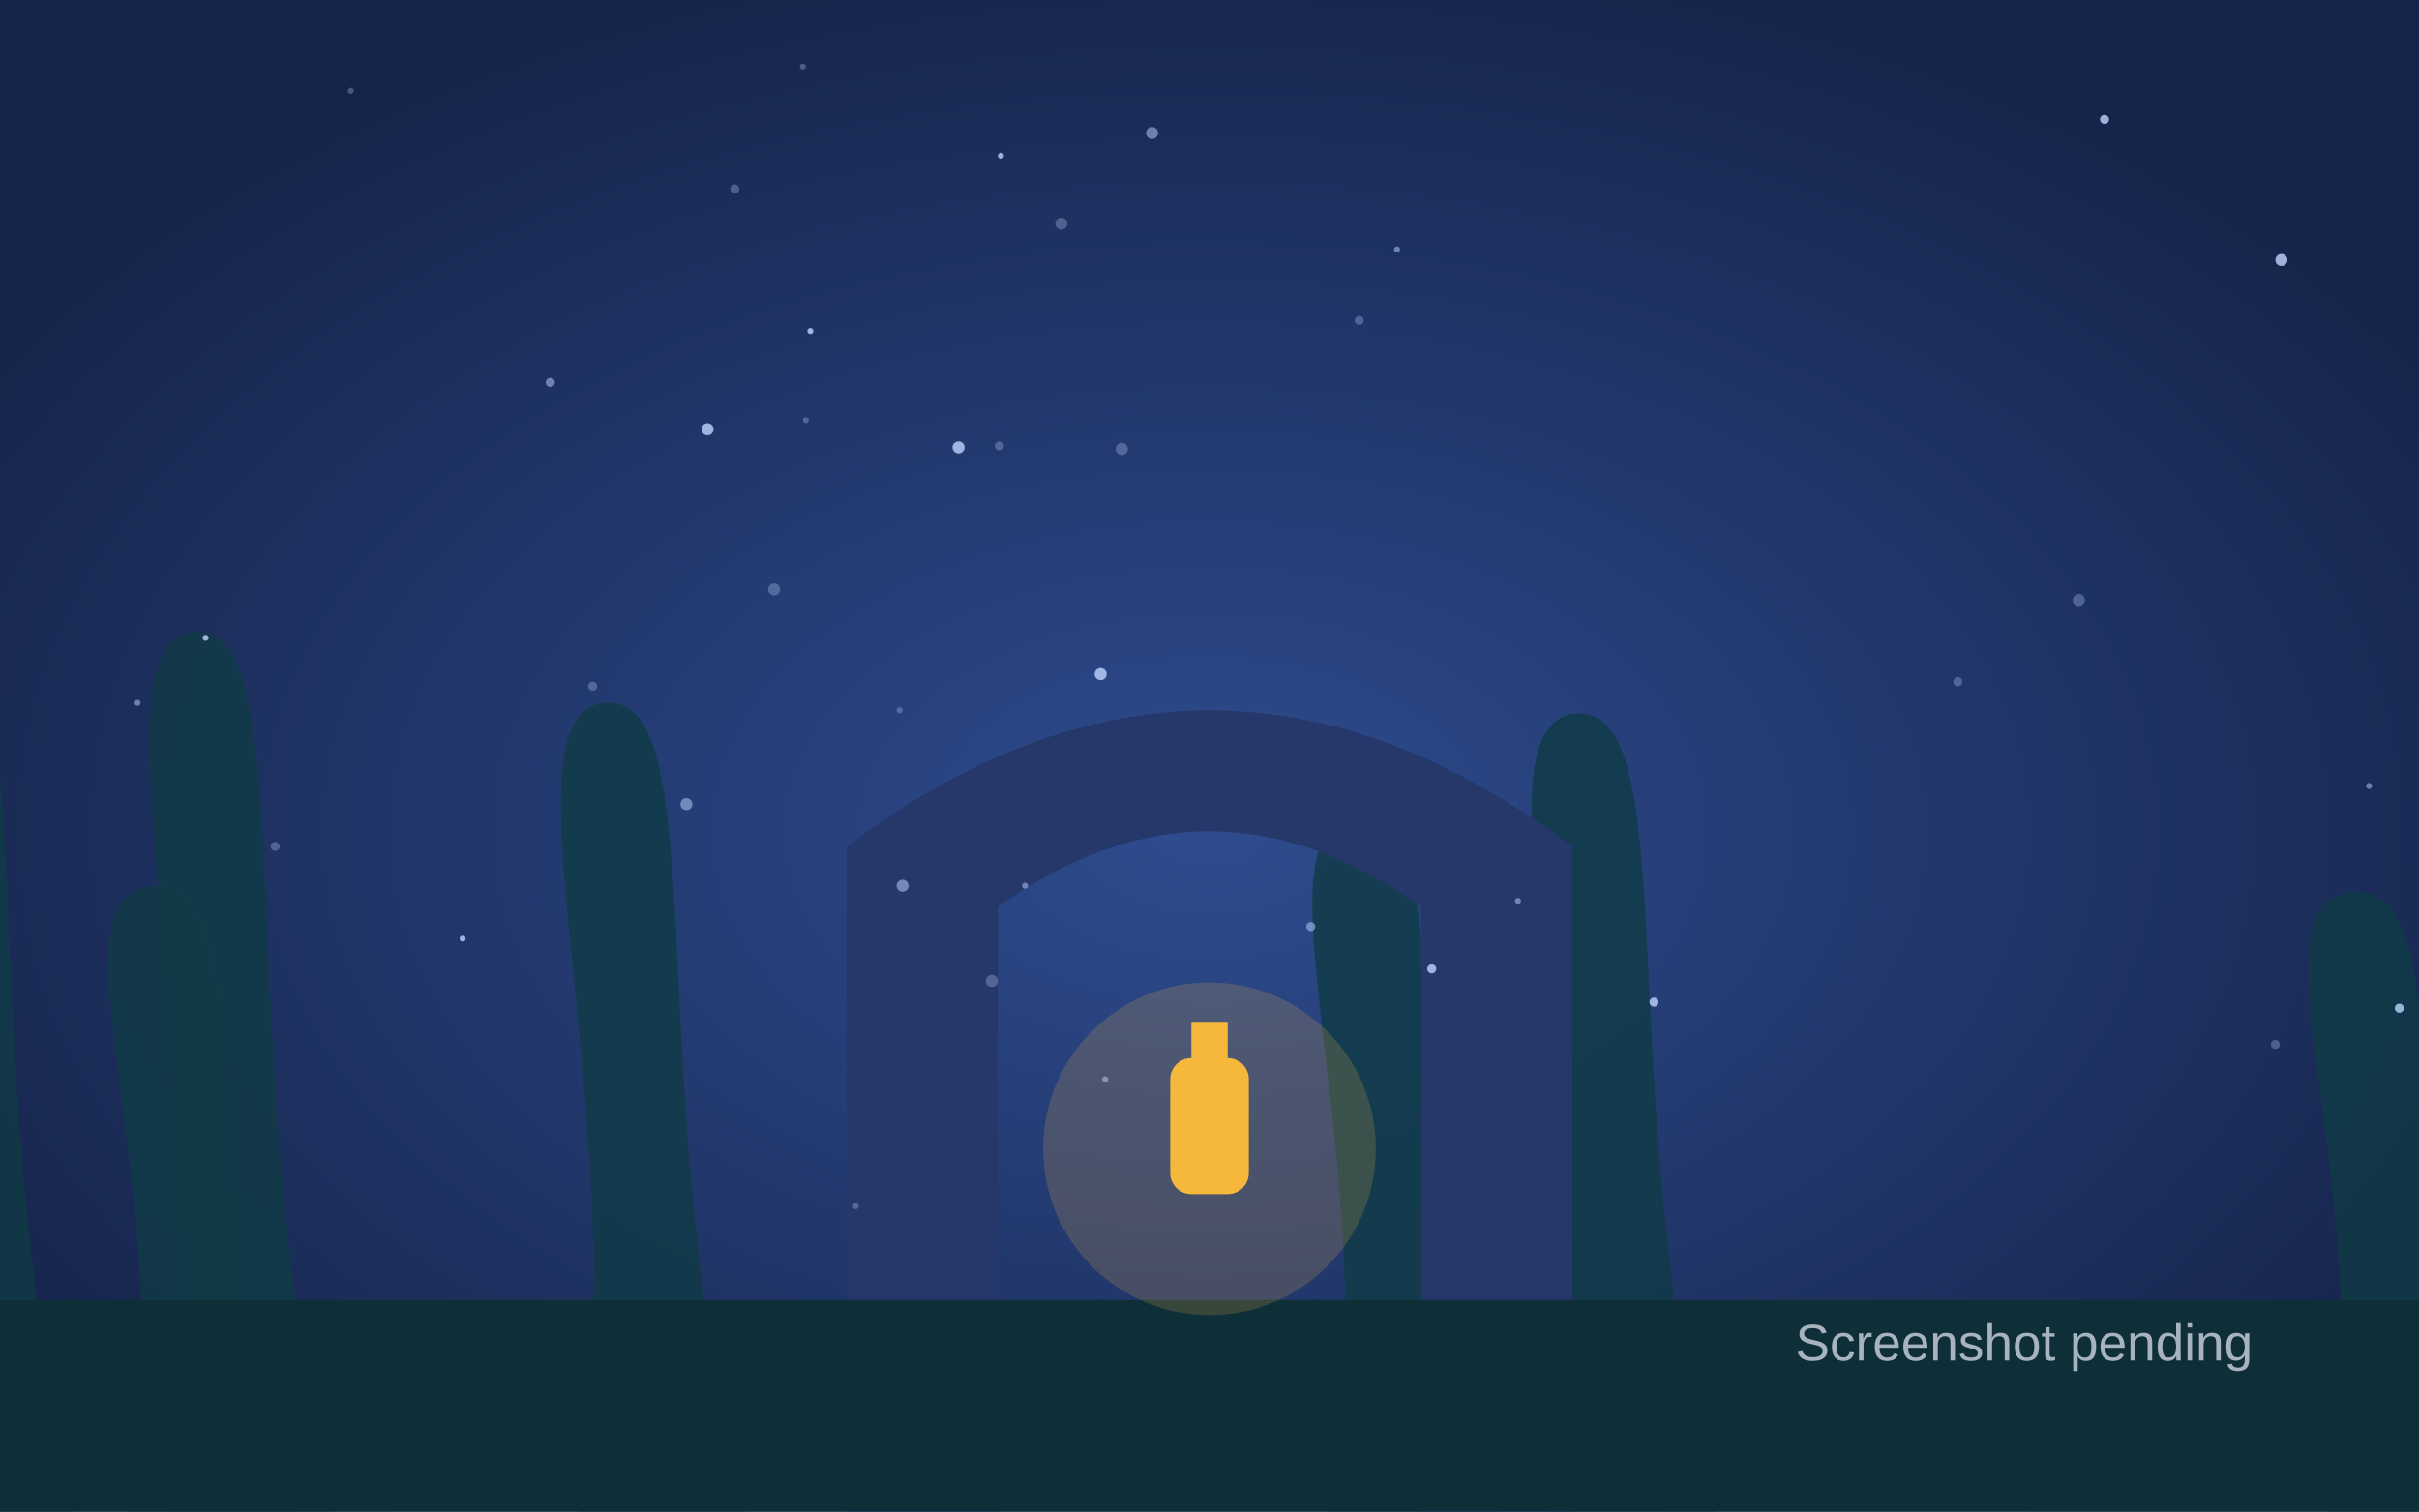
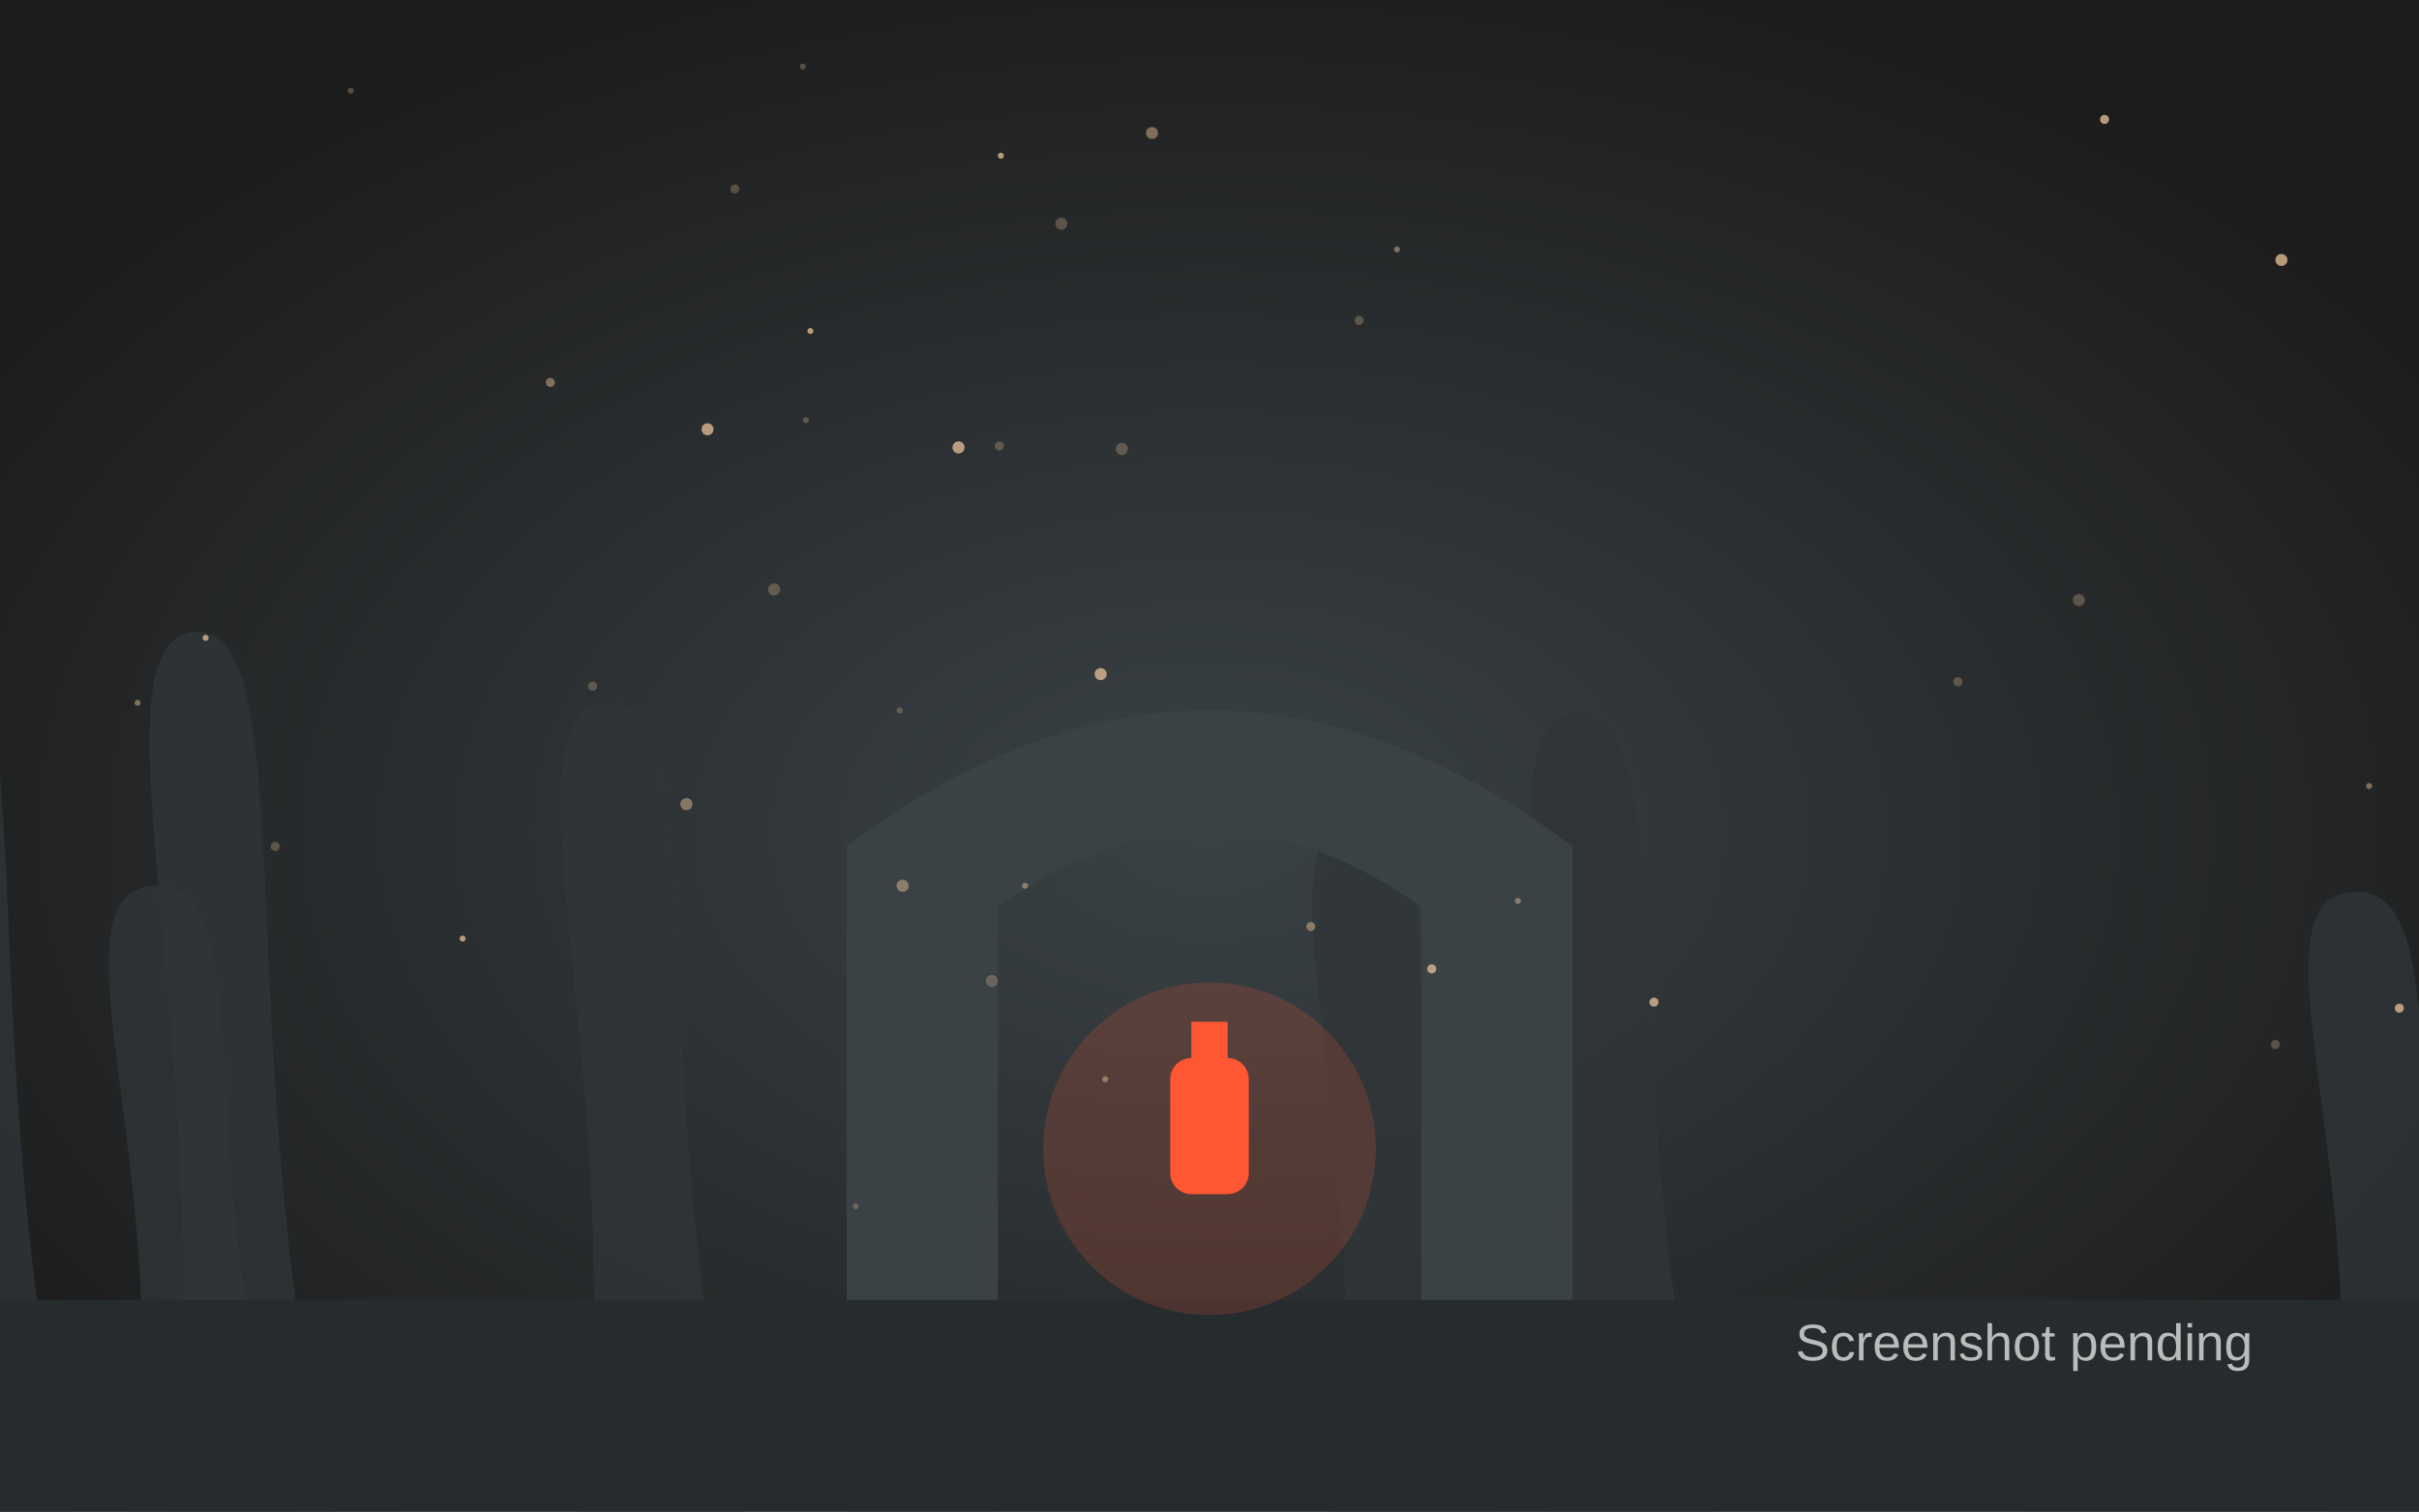
<svg xmlns="http://www.w3.org/2000/svg" viewBox="0 0 1600 1000" width="1600" height="1000">
-   <rect width="1600" height="1000" fill="#16244A" />
+   <rect width="1600" height="1000" fill="#1C1C1C" />
  <defs>
    <radialGradient id="g" cx=".5" cy=".55" r=".6">
-       <stop offset="0" stop-color="#2E4C8F" />
-       <stop offset="1" stop-color="#16244A" />
+       <stop offset="0" stop-color="#3A4246" />
+       <stop offset="1" stop-color="#1C1C1C" />
    </radialGradient>
  </defs>
  <rect width="1600" height="1000" fill="url(#g)" />
-   <path d="M383 1000 C423 732.5 323 465 403 465 C473 465 423 732.5 493 1000Z" fill="#0F3B45" opacity=".8" />
-   <path d="M111 1000 C151 709.0 51 418 131 418 C201 418 151 709.0 221 1000Z" fill="#0F3B45" opacity=".8" />
-   <path d="M880 1000 C920 770.5 820 541 900 541 C970 541 920 770.5 990 1000Z" fill="#0F3B45" opacity=".8" />
-   <path d="M84 1000 C124 793.0 24 586 104 586 C174 586 124 793.0 194 1000Z" fill="#0F3B45" opacity=".8" />
-   <path d="M-60 1000 C-20 707.5 -120 415 -40 415 C30 415 -20 707.5 50 1000Z" fill="#0F3B45" opacity=".8" />
-   <path d="M1025 1000 C1065 736.0 965 472 1045 472 C1115 472 1065 736.0 1135 1000Z" fill="#0F3B45" opacity=".8" />
-   <path d="M1539 1000 C1579 795.0 1479 590 1559 590 C1629 590 1579 795.0 1649 1000Z" fill="#0F3B45" opacity=".8" />
-   <path d="M560 1000 V560 Q800 380 1040 560 V1000 H940 V600 Q800 500 660 600 V1000Z" fill="#26386A" />
-   <rect x="0" y="860" width="1600" height="140" fill="#0E2E38" />
+   <path d="M383 1000 C423 732.5 323 465 403 465 C473 465 423 732.5 493 1000Z" fill="#2F3538" opacity=".8" />
+   <path d="M111 1000 C151 709.0 51 418 131 418 C201 418 151 709.0 221 1000Z" fill="#2F3538" opacity=".8" />
+   <path d="M880 1000 C920 770.5 820 541 900 541 C970 541 920 770.5 990 1000Z" fill="#2F3538" opacity=".8" />
+   <path d="M84 1000 C124 793.0 24 586 104 586 C174 586 124 793.0 194 1000Z" fill="#2F3538" opacity=".8" />
+   <path d="M-60 1000 C-20 707.5 -120 415 -40 415 C30 415 -20 707.5 50 1000Z" fill="#2F3538" opacity=".8" />
+   <path d="M1025 1000 C1065 736.0 965 472 1045 472 C1115 472 1065 736.0 1135 1000Z" fill="#2F3538" opacity=".8" />
+   <path d="M1539 1000 C1579 795.0 1479 590 1559 590 C1629 590 1579 795.0 1649 1000Z" fill="#2F3538" opacity=".8" />
+   <path d="M560 1000 V560 Q800 380 1040 560 V1000 H940 V600 Q800 500 660 600 V1000Z" fill="#3A4246" />
+   <rect x="0" y="860" width="1600" height="140" fill="#262B2E" />
  <g transform="translate(800 760)">
-     <circle r="110" fill="#F5B83D" opacity=".18" />
-     <rect x="-26" y="-60" width="52" height="90" rx="14" fill="#F5B83D" />
-     <rect x="-12" y="-84" width="24" height="28" fill="#F5B83D" />
+     <circle r="110" fill="#FF5733" opacity=".18" />
+     <rect x="-26" y="-60" width="52" height="90" rx="14" fill="#FF5733" />
+     <rect x="-12" y="-84" width="24" height="28" fill="#FF5733" />
  </g>
-   <circle cx="454" cy="532" r="4" fill="#BFD3FF" opacity="0.5" />
-   <circle cx="566" cy="798" r="2" fill="#BFD3FF" opacity="0.3" />
-   <circle cx="536" cy="219" r="2" fill="#BFD3FF" opacity="0.8" />
-   <circle cx="533" cy="278" r="2" fill="#BFD3FF" opacity="0.3" />
-   <circle cx="634" cy="296" r="4" fill="#BFD3FF" opacity="0.8" />
-   <circle cx="762" cy="88" r="4" fill="#BFD3FF" opacity="0.5" />
-   <circle cx="1375" cy="397" r="4" fill="#BFD3FF" opacity="0.3" />
-   <circle cx="364" cy="253" r="3" fill="#BFD3FF" opacity="0.5" />
-   <circle cx="182" cy="560" r="3" fill="#BFD3FF" opacity="0.3" />
-   <circle cx="597" cy="586" r="4" fill="#BFD3FF" opacity="0.5" />
-   <circle cx="1567" cy="520" r="2" fill="#BFD3FF" opacity="0.5" />
-   <circle cx="867" cy="613" r="3" fill="#BFD3FF" opacity="0.5" />
-   <circle cx="924" cy="165" r="2" fill="#BFD3FF" opacity="0.5" />
-   <circle cx="531" cy="44" r="2" fill="#BFD3FF" opacity="0.3" />
-   <circle cx="947" cy="641" r="3" fill="#BFD3FF" opacity="0.8" />
-   <circle cx="1094" cy="663" r="3" fill="#BFD3FF" opacity="0.8" />
-   <circle cx="702" cy="148" r="4" fill="#BFD3FF" opacity="0.3" />
-   <circle cx="136" cy="422" r="2" fill="#BFD3FF" opacity="0.8" />
-   <circle cx="1295" cy="451" r="3" fill="#BFD3FF" opacity="0.3" />
-   <circle cx="728" cy="446" r="4" fill="#BFD3FF" opacity="0.8" />
-   <circle cx="656" cy="649" r="4" fill="#BFD3FF" opacity="0.3" />
-   <circle cx="662" cy="103" r="2" fill="#BFD3FF" opacity="0.8" />
-   <circle cx="468" cy="284" r="4" fill="#BFD3FF" opacity="0.8" />
-   <circle cx="486" cy="125" r="3" fill="#BFD3FF" opacity="0.3" />
-   <circle cx="595" cy="470" r="2" fill="#BFD3FF" opacity="0.3" />
-   <circle cx="731" cy="714" r="2" fill="#BFD3FF" opacity="0.5" />
-   <circle cx="1505" cy="691" r="3" fill="#BFD3FF" opacity="0.3" />
-   <circle cx="661" cy="295" r="3" fill="#BFD3FF" opacity="0.3" />
-   <circle cx="1587" cy="667" r="3" fill="#BFD3FF" opacity="0.8" />
-   <circle cx="1392" cy="79" r="3" fill="#BFD3FF" opacity="0.8" />
-   <circle cx="392" cy="454" r="3" fill="#BFD3FF" opacity="0.3" />
-   <circle cx="512" cy="390" r="4" fill="#BFD3FF" opacity="0.3" />
-   <circle cx="678" cy="586" r="2" fill="#BFD3FF" opacity="0.5" />
-   <circle cx="91" cy="465" r="2" fill="#BFD3FF" opacity="0.5" />
-   <circle cx="742" cy="297" r="4" fill="#BFD3FF" opacity="0.3" />
-   <circle cx="899" cy="212" r="3" fill="#BFD3FF" opacity="0.3" />
-   <circle cx="232" cy="60" r="2" fill="#BFD3FF" opacity="0.3" />
-   <circle cx="1509" cy="172" r="4" fill="#BFD3FF" opacity="0.8" />
-   <circle cx="306" cy="621" r="2" fill="#BFD3FF" opacity="0.8" />
-   <circle cx="1004" cy="596" r="2" fill="#BFD3FF" opacity="0.5" />
-   <text x="1490" y="900" text-anchor="end" font-family="Arial,Helvetica,sans-serif" font-size="34" fill="#E8EDF7" opacity=".7">Screenshot pending</text>
+   <circle cx="454" cy="532" r="4" fill="#DDB892" opacity="0.5" />
+   <circle cx="566" cy="798" r="2" fill="#DDB892" opacity="0.3" />
+   <circle cx="536" cy="219" r="2" fill="#DDB892" opacity="0.8" />
+   <circle cx="533" cy="278" r="2" fill="#DDB892" opacity="0.3" />
+   <circle cx="634" cy="296" r="4" fill="#DDB892" opacity="0.8" />
+   <circle cx="762" cy="88" r="4" fill="#DDB892" opacity="0.5" />
+   <circle cx="1375" cy="397" r="4" fill="#DDB892" opacity="0.3" />
+   <circle cx="364" cy="253" r="3" fill="#DDB892" opacity="0.5" />
+   <circle cx="182" cy="560" r="3" fill="#DDB892" opacity="0.3" />
+   <circle cx="597" cy="586" r="4" fill="#DDB892" opacity="0.5" />
+   <circle cx="1567" cy="520" r="2" fill="#DDB892" opacity="0.5" />
+   <circle cx="867" cy="613" r="3" fill="#DDB892" opacity="0.5" />
+   <circle cx="924" cy="165" r="2" fill="#DDB892" opacity="0.5" />
+   <circle cx="531" cy="44" r="2" fill="#DDB892" opacity="0.3" />
+   <circle cx="947" cy="641" r="3" fill="#DDB892" opacity="0.8" />
+   <circle cx="1094" cy="663" r="3" fill="#DDB892" opacity="0.8" />
+   <circle cx="702" cy="148" r="4" fill="#DDB892" opacity="0.3" />
+   <circle cx="136" cy="422" r="2" fill="#DDB892" opacity="0.8" />
+   <circle cx="1295" cy="451" r="3" fill="#DDB892" opacity="0.3" />
+   <circle cx="728" cy="446" r="4" fill="#DDB892" opacity="0.8" />
+   <circle cx="656" cy="649" r="4" fill="#DDB892" opacity="0.3" />
+   <circle cx="662" cy="103" r="2" fill="#DDB892" opacity="0.8" />
+   <circle cx="468" cy="284" r="4" fill="#DDB892" opacity="0.8" />
+   <circle cx="486" cy="125" r="3" fill="#DDB892" opacity="0.3" />
+   <circle cx="595" cy="470" r="2" fill="#DDB892" opacity="0.3" />
+   <circle cx="731" cy="714" r="2" fill="#DDB892" opacity="0.5" />
+   <circle cx="1505" cy="691" r="3" fill="#DDB892" opacity="0.3" />
+   <circle cx="661" cy="295" r="3" fill="#DDB892" opacity="0.3" />
+   <circle cx="1587" cy="667" r="3" fill="#DDB892" opacity="0.8" />
+   <circle cx="1392" cy="79" r="3" fill="#DDB892" opacity="0.8" />
+   <circle cx="392" cy="454" r="3" fill="#DDB892" opacity="0.3" />
+   <circle cx="512" cy="390" r="4" fill="#DDB892" opacity="0.3" />
+   <circle cx="678" cy="586" r="2" fill="#DDB892" opacity="0.5" />
+   <circle cx="91" cy="465" r="2" fill="#DDB892" opacity="0.5" />
+   <circle cx="742" cy="297" r="4" fill="#DDB892" opacity="0.3" />
+   <circle cx="899" cy="212" r="3" fill="#DDB892" opacity="0.3" />
+   <circle cx="232" cy="60" r="2" fill="#DDB892" opacity="0.3" />
+   <circle cx="1509" cy="172" r="4" fill="#DDB892" opacity="0.8" />
+   <circle cx="306" cy="621" r="2" fill="#DDB892" opacity="0.8" />
+   <circle cx="1004" cy="596" r="2" fill="#DDB892" opacity="0.5" />
+   <text x="1490" y="900" text-anchor="end" font-family="Arial,Helvetica,sans-serif" font-size="34" fill="#FAF9F6" opacity=".7">Screenshot pending</text>
</svg>
